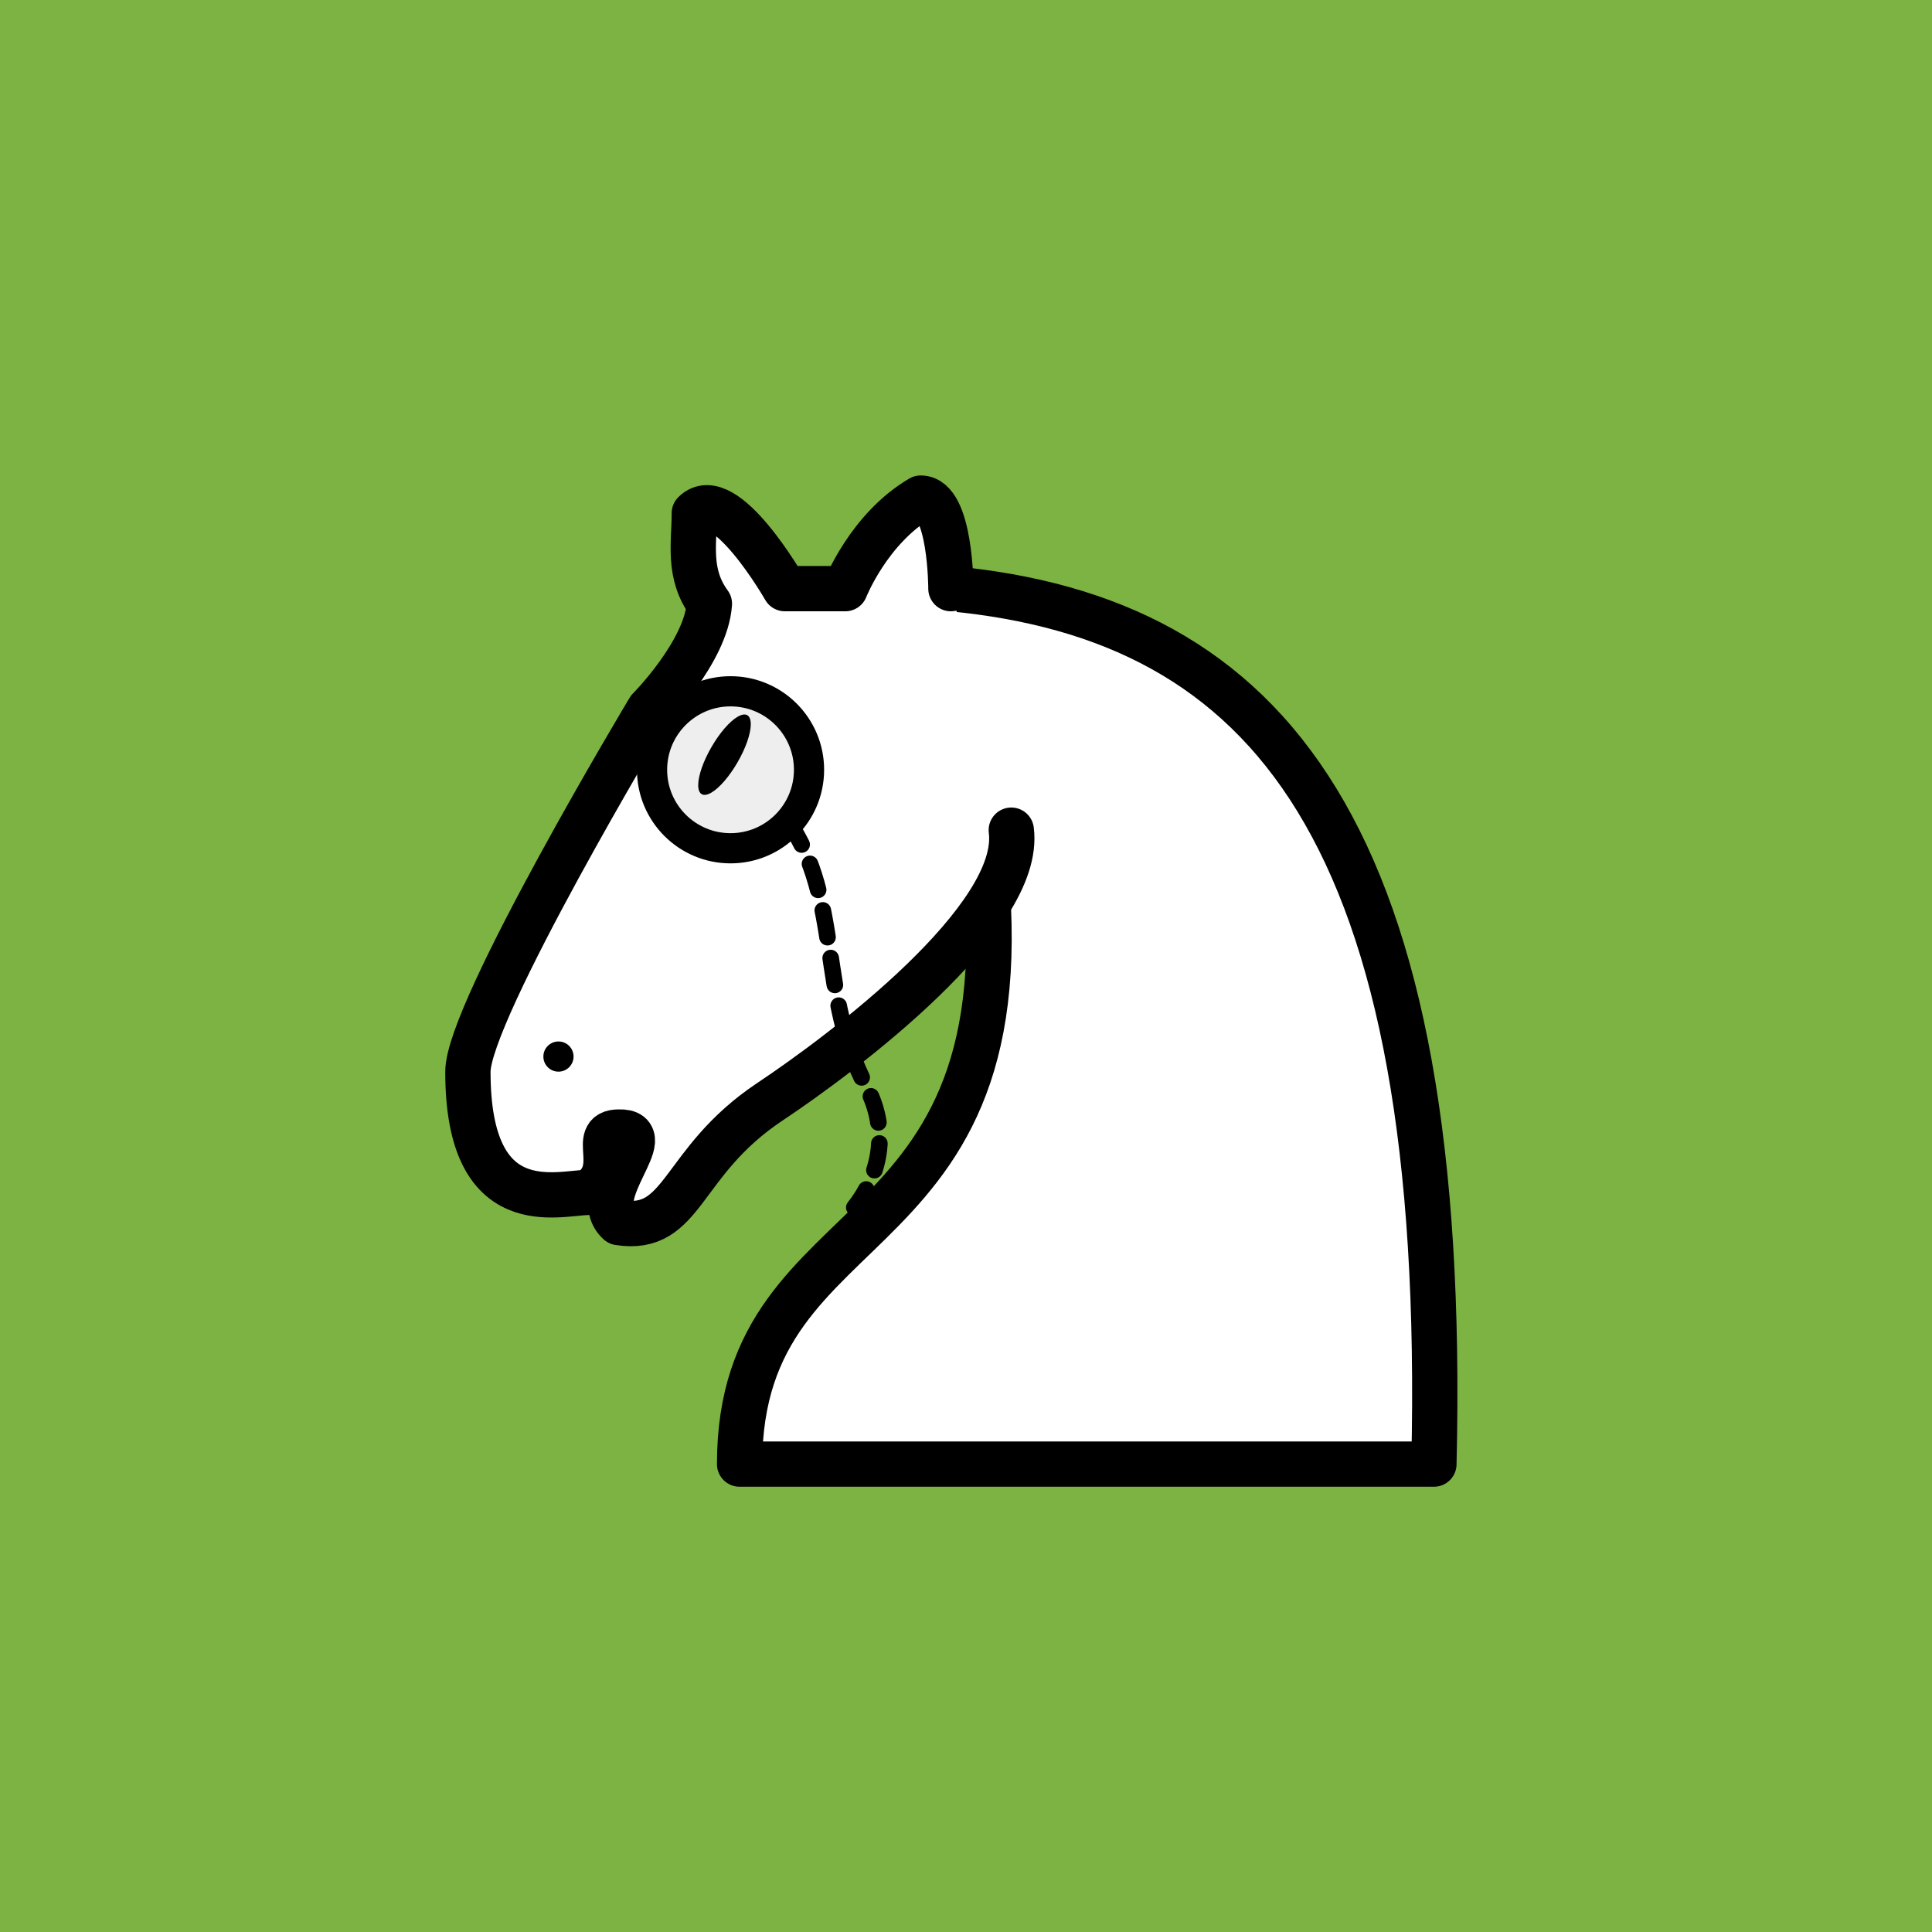
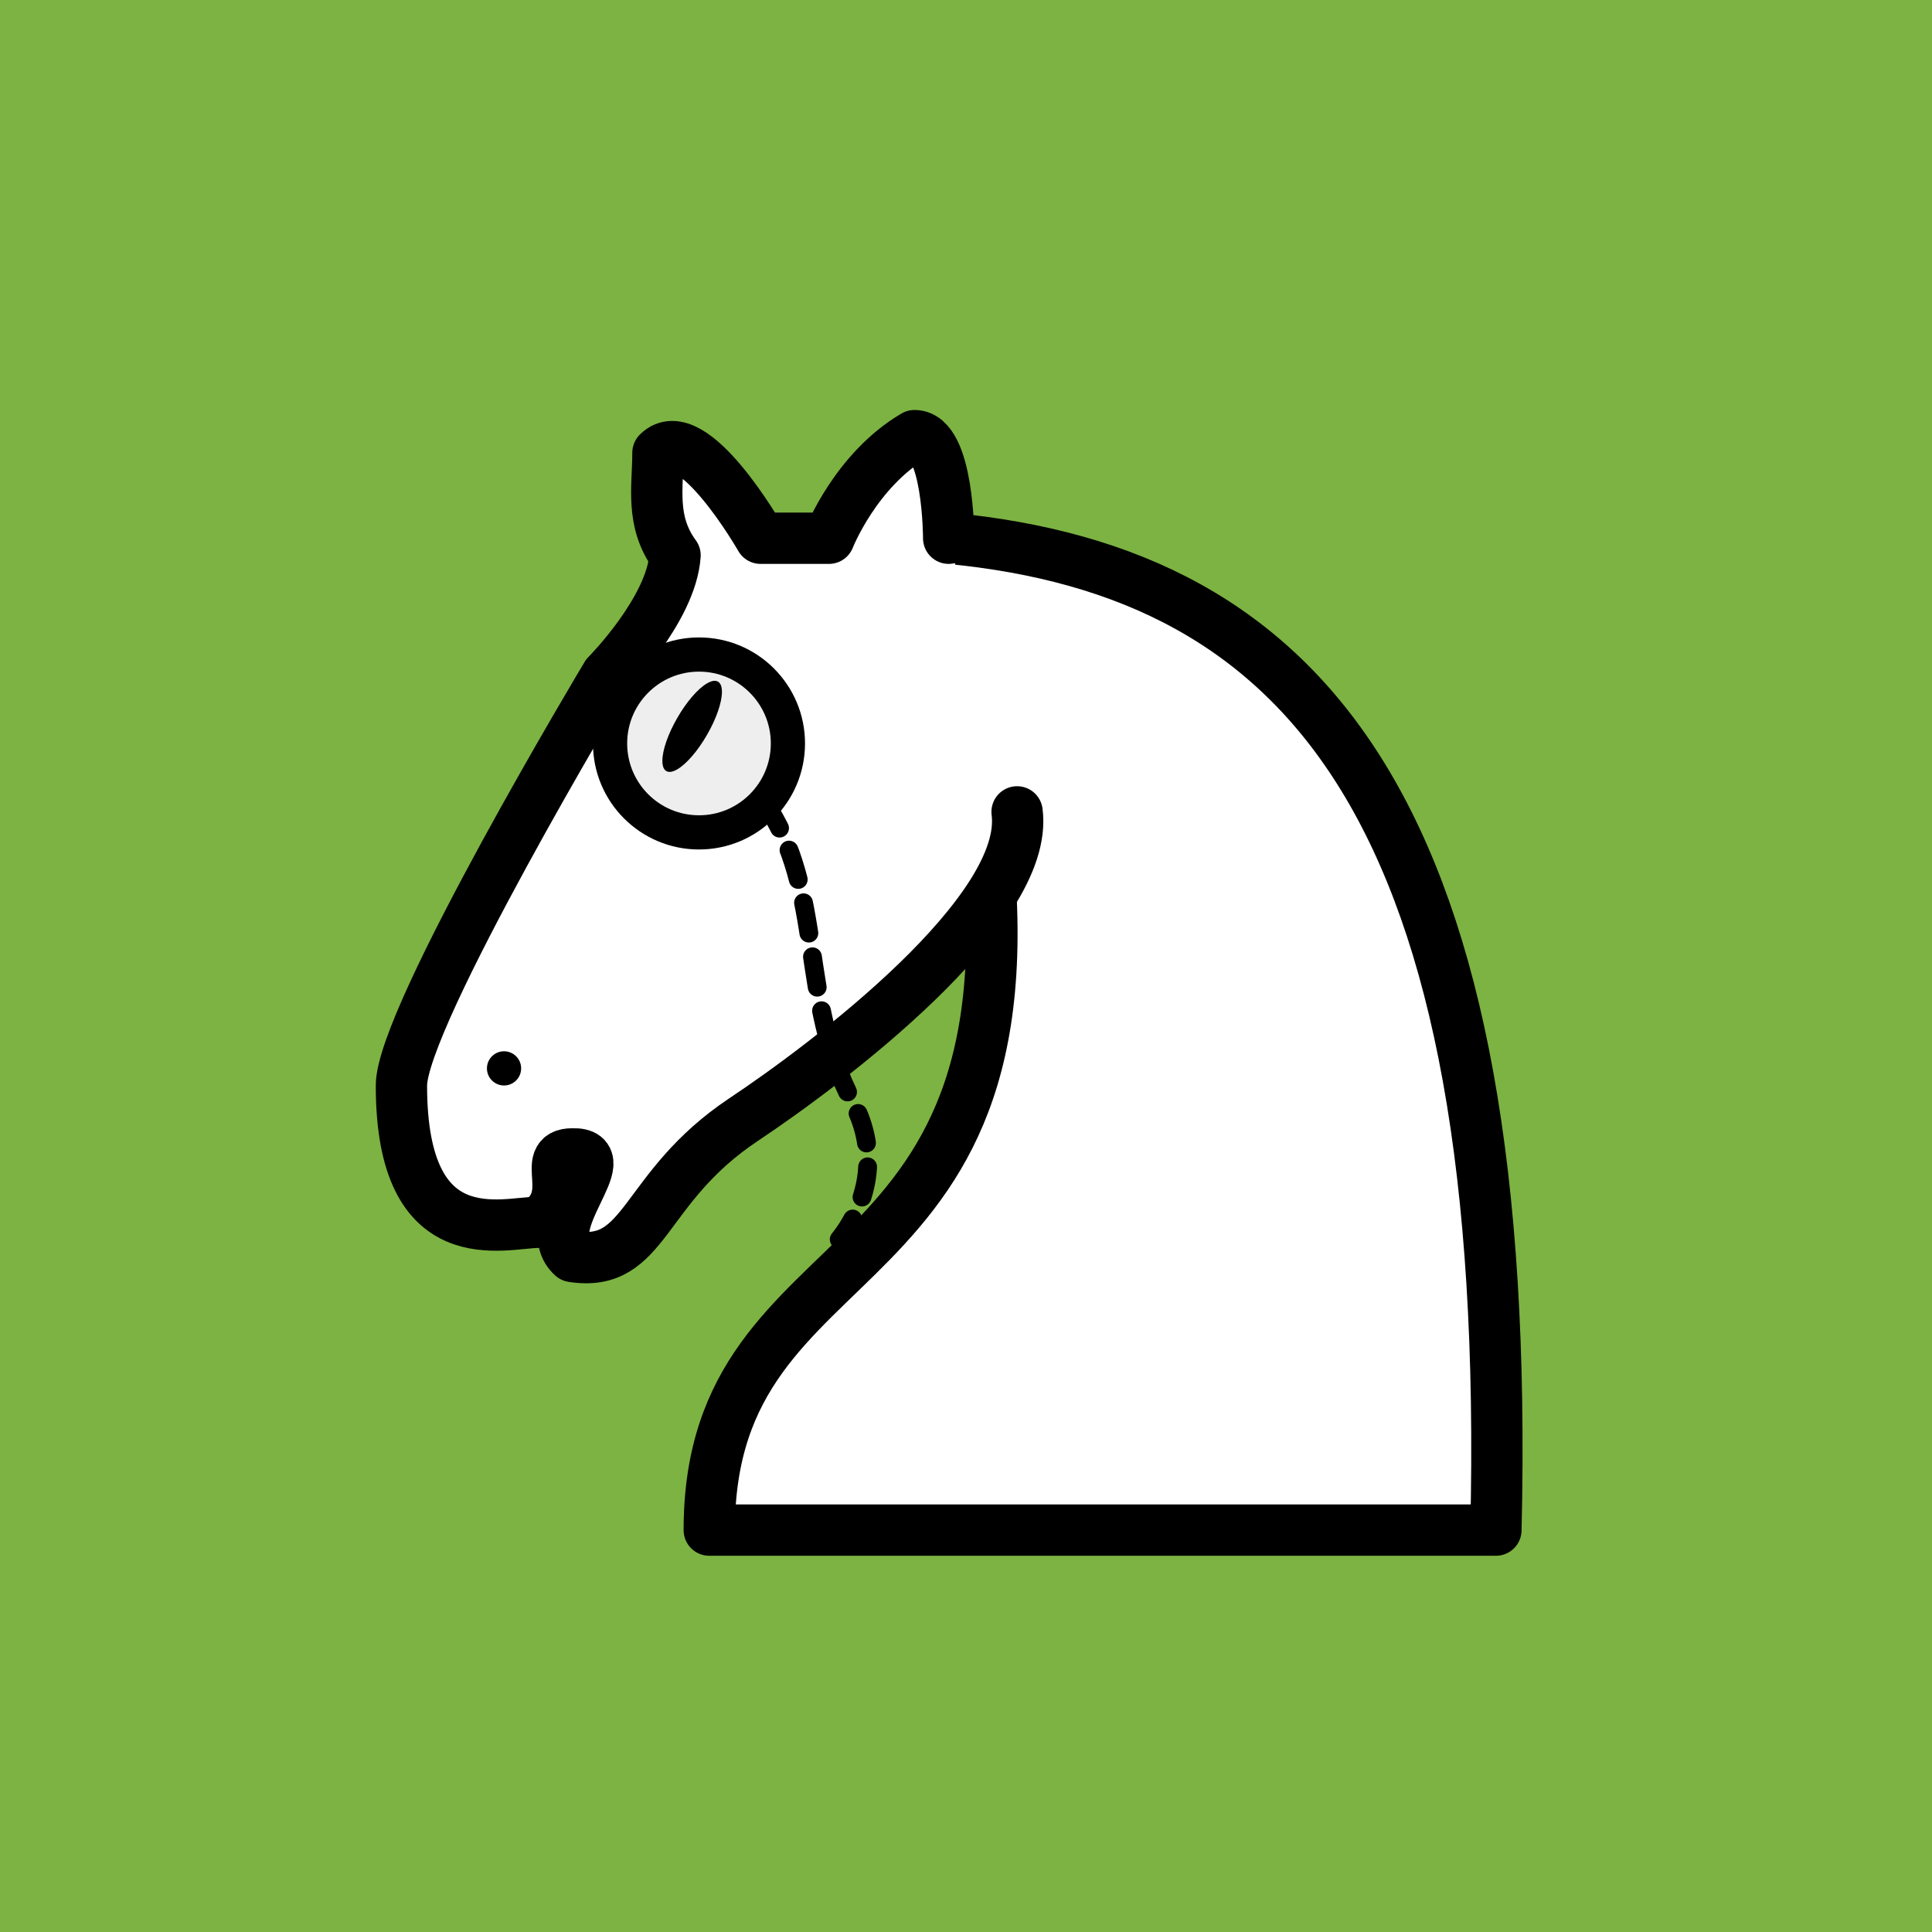
<svg xmlns="http://www.w3.org/2000/svg" width="1024" height="1024" viewBox="0 0 1024 1024">
  <rect width="1024" height="1024" fill="#7cb342" />
-   <g transform="translate(152,152) scale(16)" fill="none" fill-rule="evenodd" stroke="#000" stroke-width="1.5" stroke-linecap="round" stroke-linejoin="round">
+   <g transform="translate(104,104) scale(18.128)" fill="none" fill-rule="evenodd" stroke="#000" stroke-width="1.5" stroke-linecap="round" stroke-linejoin="round">
    <path d="M22 10c10.5 1 16.5 8 16 29H15c0-9 10-6.5 8-21" fill="#fff" />
    <path d="M24 18c.38 2.91-5.55 7.37-8 9-3 2-2.82 4.34-5 4-1.042-.94 1.41-3.04 0-3-1 0 .19 1.23-1 2-1 0-4.003 1-4-4 0-2 6-12 6-12s1.89-1.9 2-3.5c-.73-.994-.5-2-.5-3 1-1 3 2.5 3 2.5h2s.78-1.992 2.5-3c1 0 1 3 1 3" fill="#fff" />
    <path d="M9.5 25.5a.5.5 0 1 1-1 0 .5.5 0 1 1 1 0zm5.433-9.75a.5 1.5 30 1 1-.866-.5.5 1.5 30 1 1 .866.5z" fill="#000" stroke="none" />
    <circle cx="14.7" cy="16.0" r="2.6" stroke-width="1.0" fill="rgba(0,0,0,0.07)" />
    <path d="M16.6 17.7 C 18.4 20.3, 17.6 23.5, 19.2 26.5 C 20.0 28, 19.6 29.5, 18.8 30.5" stroke-width="0.55" stroke-dasharray="0.9 0.7" fill="none" />
  </g>
</svg>
